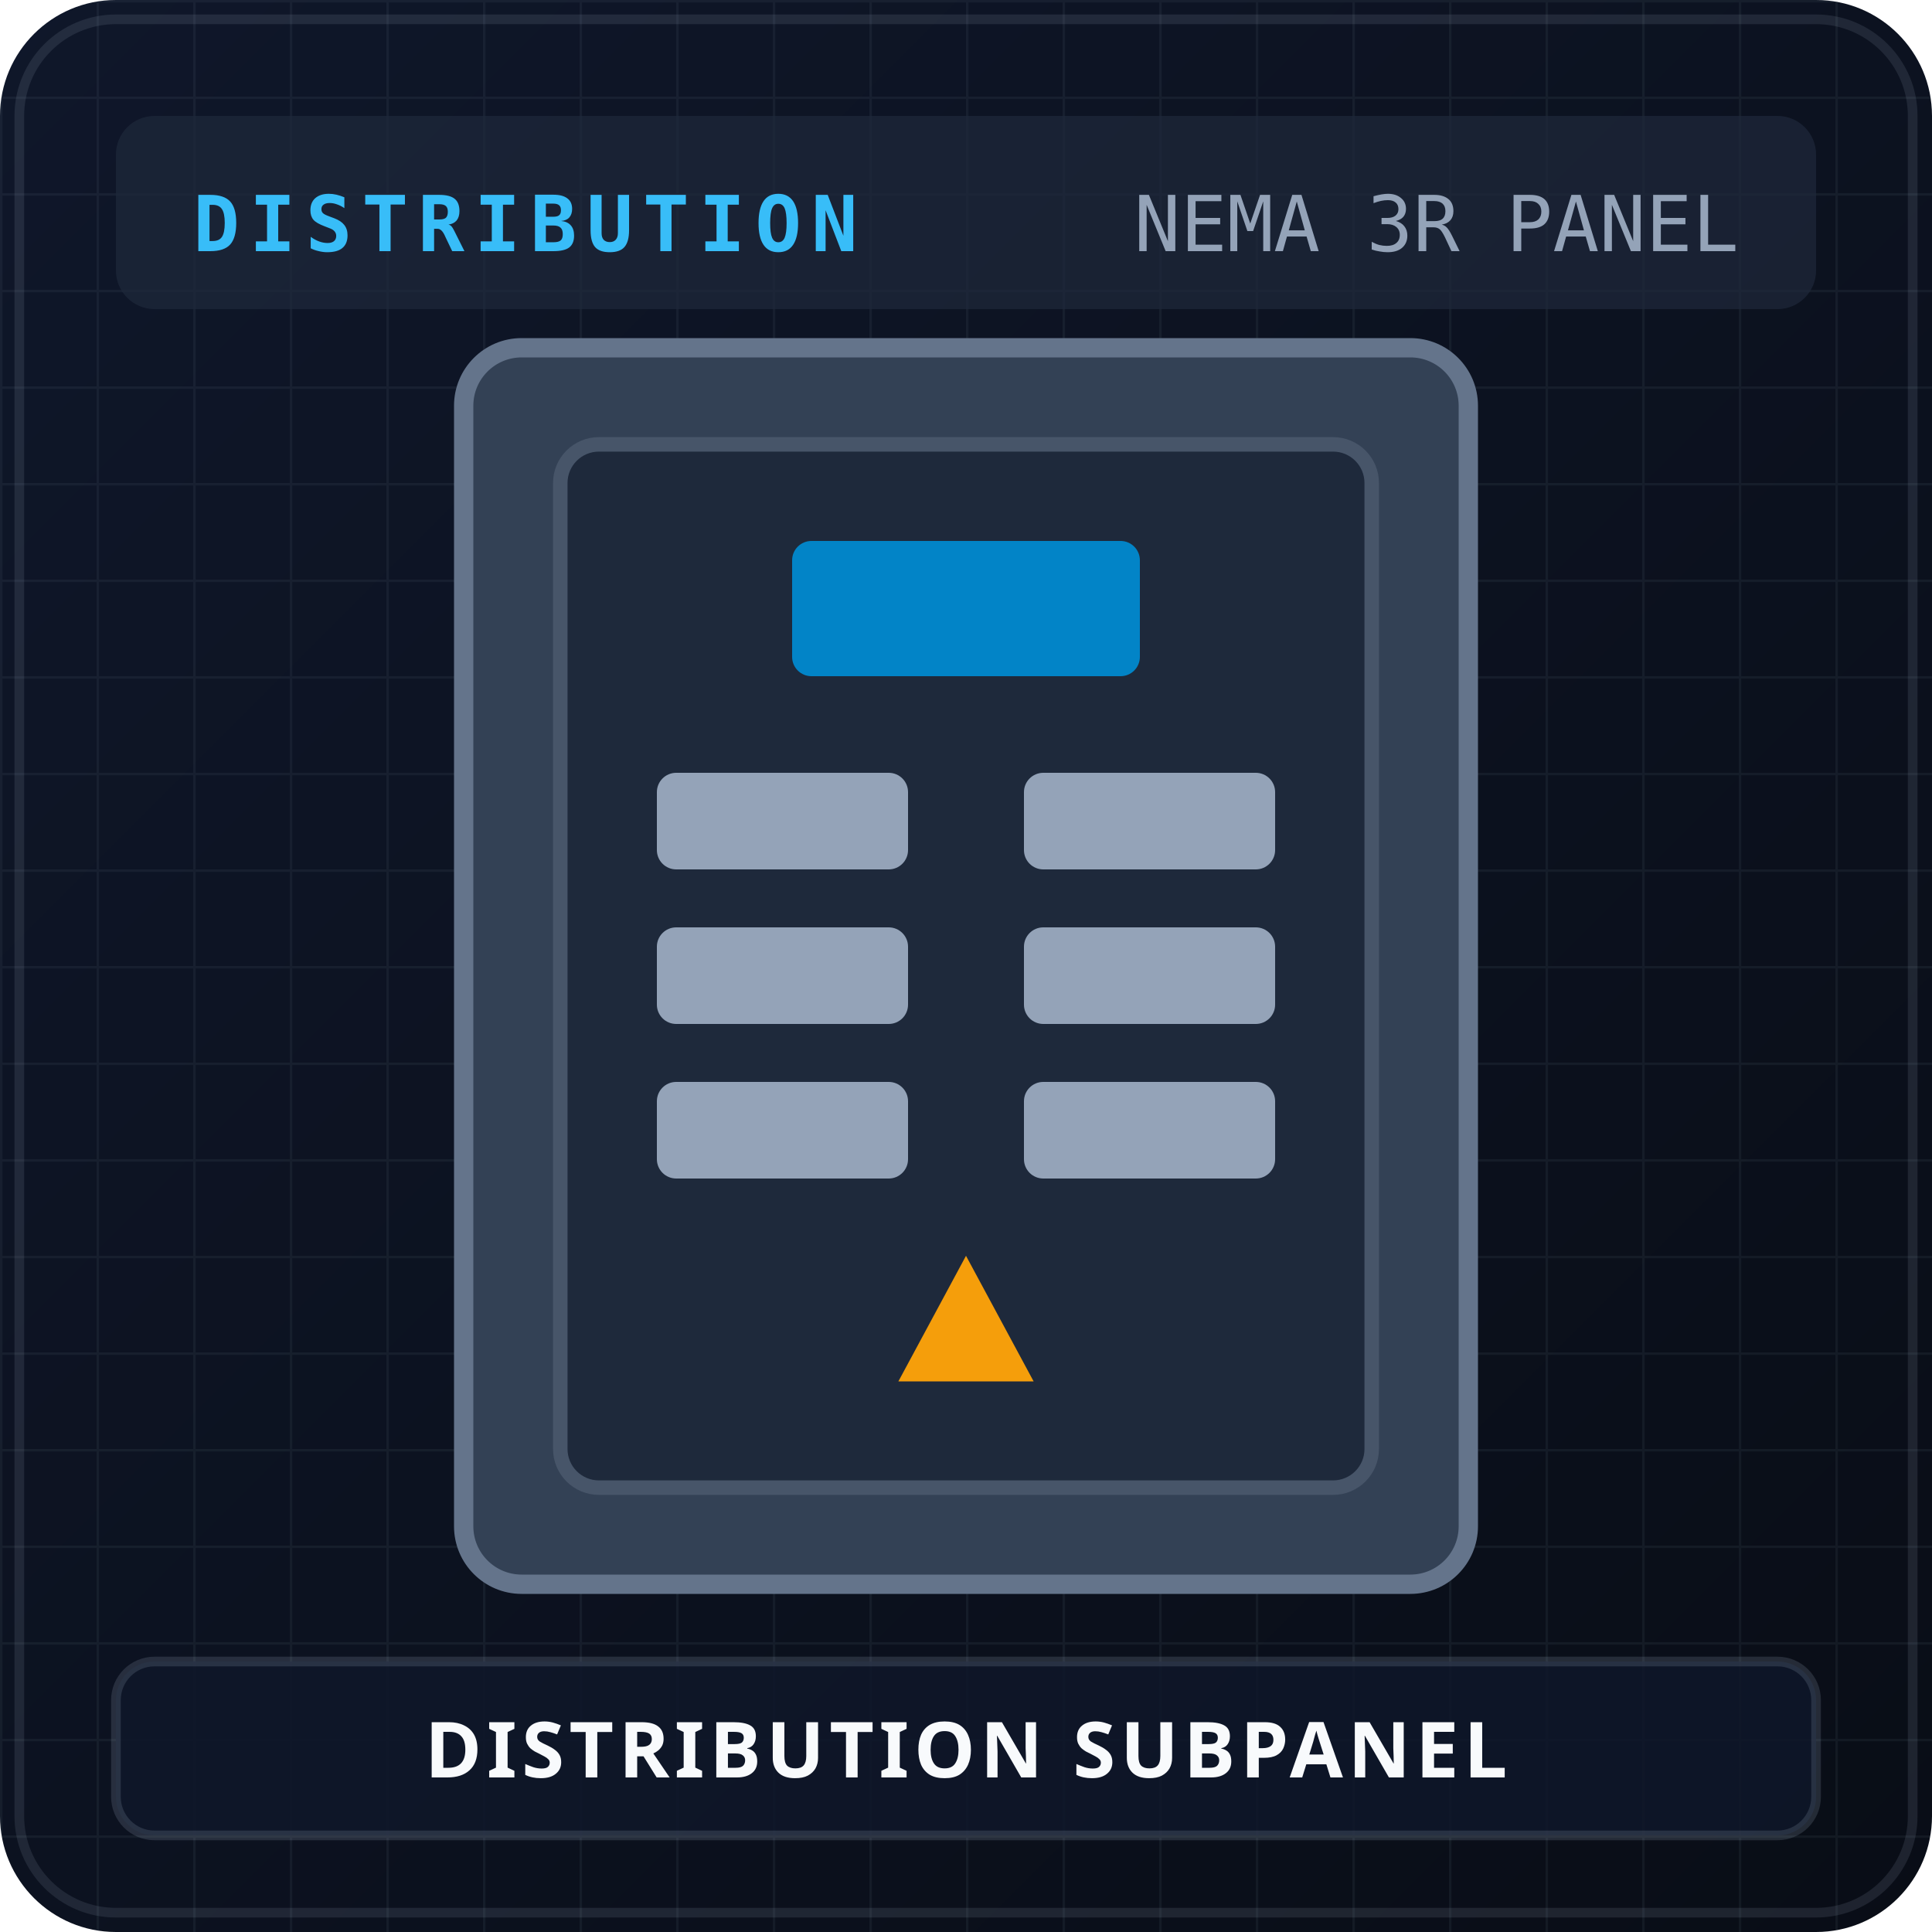
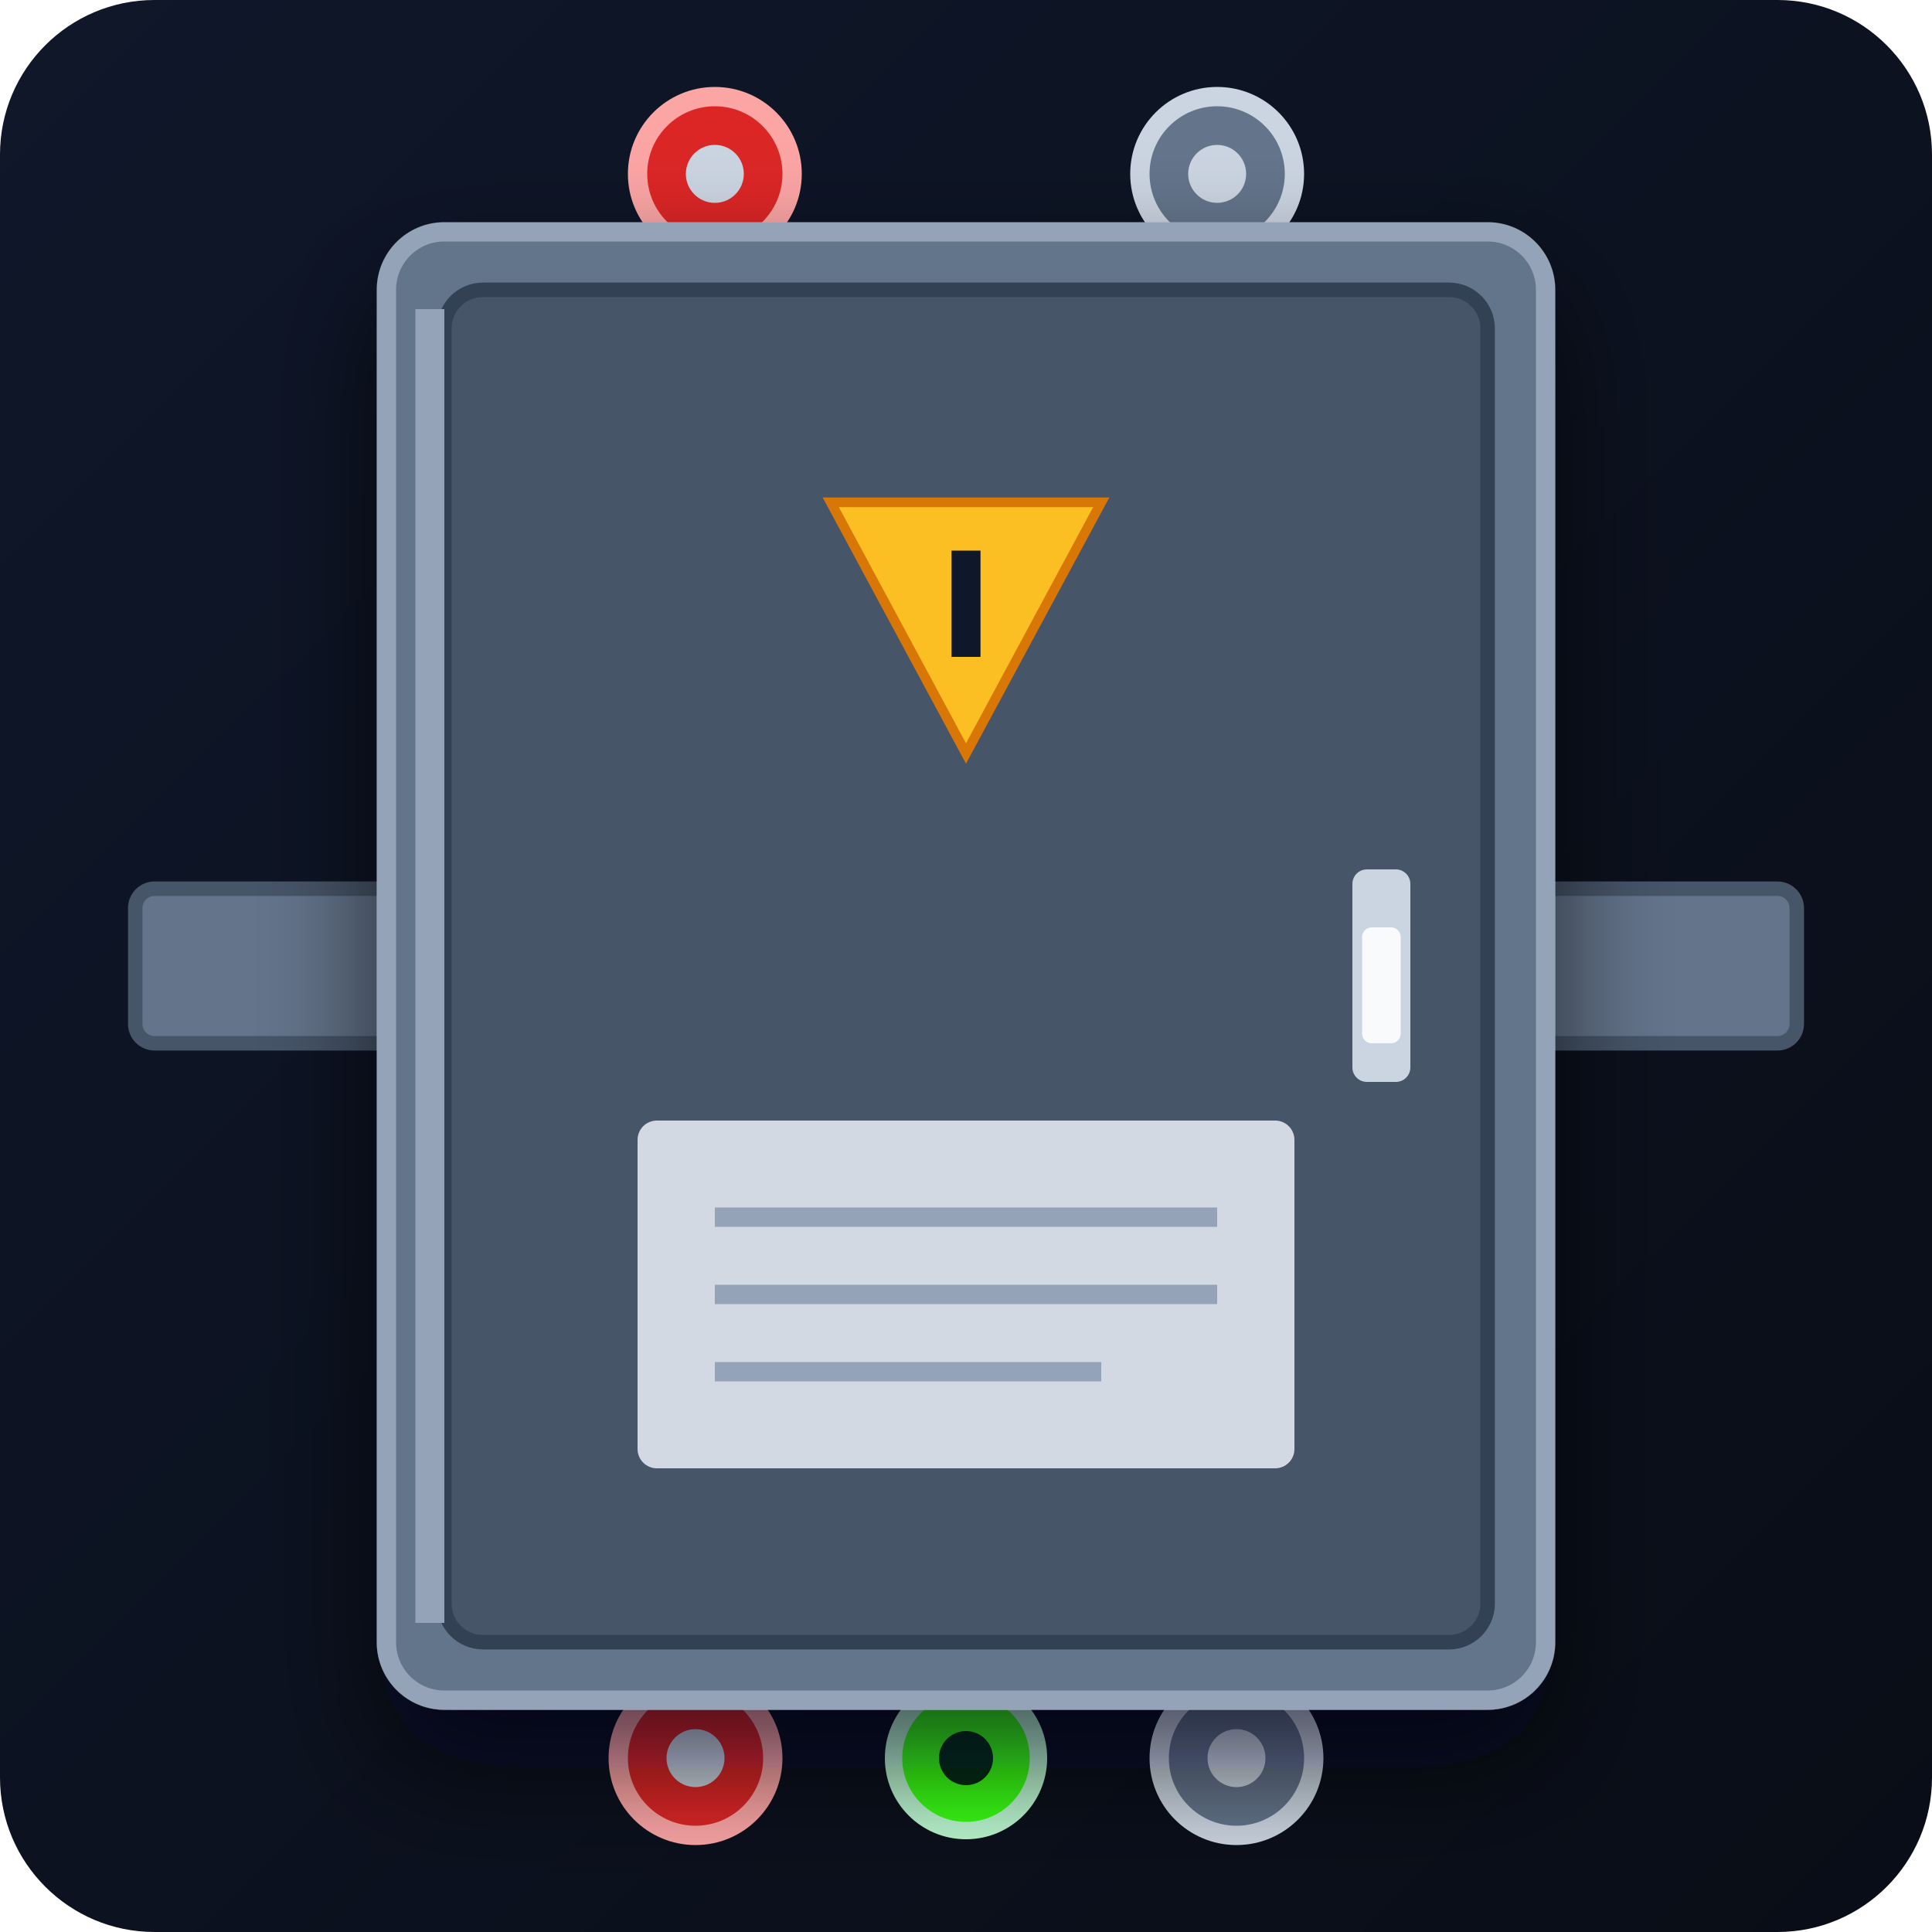
<svg xmlns="http://www.w3.org/2000/svg" viewBox="0 0 200 200" width="200" height="200">
  <defs>
-     <linearGradient id="bgGrad" x1="0%" y1="0%" x2="100%" y2="100%">
+     <linearGradient id="bg" x1="0%" y1="0%" x2="100%" y2="100%">
      <stop offset="0%" stop-color="#0F172A" />
      <stop offset="100%" stop-color="#090D16" />
    </linearGradient>
-     <pattern id="grid" width="10" height="10" patternUnits="userSpaceOnUse">
-       <path d="M 10 0 L 0 0 0 10" fill="none" stroke="rgba(148, 163, 184, 0.08)" stroke-width="0.5" />
-     </pattern>
+     <filter id="shadow" x="-15%" y="-15%" width="130%" height="130%">
+       <feDropShadow dx="0" dy="6" stdDeviation="6" flood-color="#020617" flood-opacity="0.65" />
+     </filter>
  </defs>
-   <rect width="200" height="200" rx="12" fill="url(#bgGrad)" />
-   <rect width="200" height="200" rx="12" fill="url(#grid)" />
-   <rect x="2" y="2" width="196" height="196" rx="10" fill="none" stroke="rgba(148, 163, 184, 0.15)" stroke-width="1" />
-   <rect x="12" y="12" width="176" height="20" rx="4" fill="rgba(30, 41, 59, 0.7)" />
-   <text x="20" y="26" fill="#38BDF8" font-size="8" font-weight="700" font-family="monospace" letter-spacing="1">DISTRIBUTION</text>
-   <text x="180" y="26" text-anchor="end" fill="#94A3B8" font-size="8" font-family="monospace">NEMA 3R PANEL</text>
+   <rect width="200" height="200" rx="16" fill="url(#bg)" />
+   <rect x="14" y="92" width="172" height="16" rx="2" fill="#64748B" stroke="#475569" stroke-width="1.5" />
  <g>
-     <rect x="48" y="36" width="104" height="128" rx="6" fill="#334155" stroke="#64748B" stroke-width="2" />
-     <rect x="58" y="46" width="84" height="108" rx="4" fill="#1E293B" stroke="#475569" stroke-width="1.5" />
-     <rect x="82" y="56" width="36" height="14" rx="2" fill="#0284C7" />
-     <rect x="68" y="80" width="26" height="10" rx="2" fill="#94A3B8" />
-     <rect x="106" y="80" width="26" height="10" rx="2" fill="#94A3B8" />
-     <rect x="68" y="96" width="26" height="10" rx="2" fill="#94A3B8" />
-     <rect x="106" y="96" width="26" height="10" rx="2" fill="#94A3B8" />
-     <rect x="68" y="112" width="26" height="10" rx="2" fill="#94A3B8" />
-     <rect x="106" y="112" width="26" height="10" rx="2" fill="#94A3B8" />
-     <polygon points="100,130 93,143 107,143" fill="#F59E0B" />
+     <circle cx="74" cy="18" r="8" fill="#DC2626" stroke="#FCA5A5" stroke-width="2" />
+     <circle cx="74" cy="18" r="3" fill="#CBD5E1" />
+     <circle cx="126" cy="18" r="8" fill="#64748B" stroke="#CBD5E1" stroke-width="2" />
+     <circle cx="126" cy="18" r="3" fill="#CBD5E1" />
  </g>
-   <rect x="12" y="172" width="176" height="18" rx="4" fill="rgba(15, 23, 42, 0.85)" stroke="rgba(148, 163, 184, 0.2)" stroke-width="1" />
-   <text x="100" y="184" text-anchor="middle" fill="#F8FAFC" font-size="8" font-weight="600" font-family="system-ui, sans-serif" letter-spacing="0.5">DISTRIBUTION SUBPANEL</text>
+   <g>
+     <circle cx="72" cy="182" r="8" fill="#DC2626" stroke="#FCA5A5" stroke-width="2" />
+     <circle cx="72" cy="182" r="3" fill="#CBD5E1" />
+     <circle cx="100" cy="182" r="7.5" fill="#39FF14" stroke="#BBF7D0" stroke-width="1.8" />
+     <circle cx="100" cy="182" r="2.8" fill="#052E16" />
+     <circle cx="128" cy="182" r="8" fill="#64748B" stroke="#CBD5E1" stroke-width="2" />
+     <circle cx="128" cy="182" r="3" fill="#CBD5E1" />
+   </g>
+   <rect x="40" y="24" width="120" height="152" rx="6" fill="#64748B" stroke="#94A3B8" stroke-width="2" filter="url(#shadow)" />
+   <rect x="46" y="30" width="108" height="140" rx="4" fill="#475569" stroke="#334155" stroke-width="1.5" />
+   <rect x="43" y="32" width="3" height="136" fill="#94A3B8" />
+   <rect x="140" y="90" width="6" height="22" rx="1.5" fill="#CBD5E1" />
+   <rect x="141" y="96" width="4" height="12" rx="1" fill="#F8FAFC" />
+   <polygon points="86,52 114,52 100,78" fill="#FBBF24" stroke="#D97706" stroke-width="1" />
+   <rect x="98.5" y="57" width="3" height="11" fill="#0F172A" />
+   <rect x="66" y="116" width="68" height="36" rx="2" fill="#E2E8F0" opacity="0.9" />
+   <line x1="74" y1="126" x2="126" y2="126" stroke="#94A3B8" stroke-width="2" />
+   <line x1="74" y1="134" x2="126" y2="134" stroke="#94A3B8" stroke-width="2" />
+   <line x1="74" y1="142" x2="114" y2="142" stroke="#94A3B8" stroke-width="2" />
</svg>
